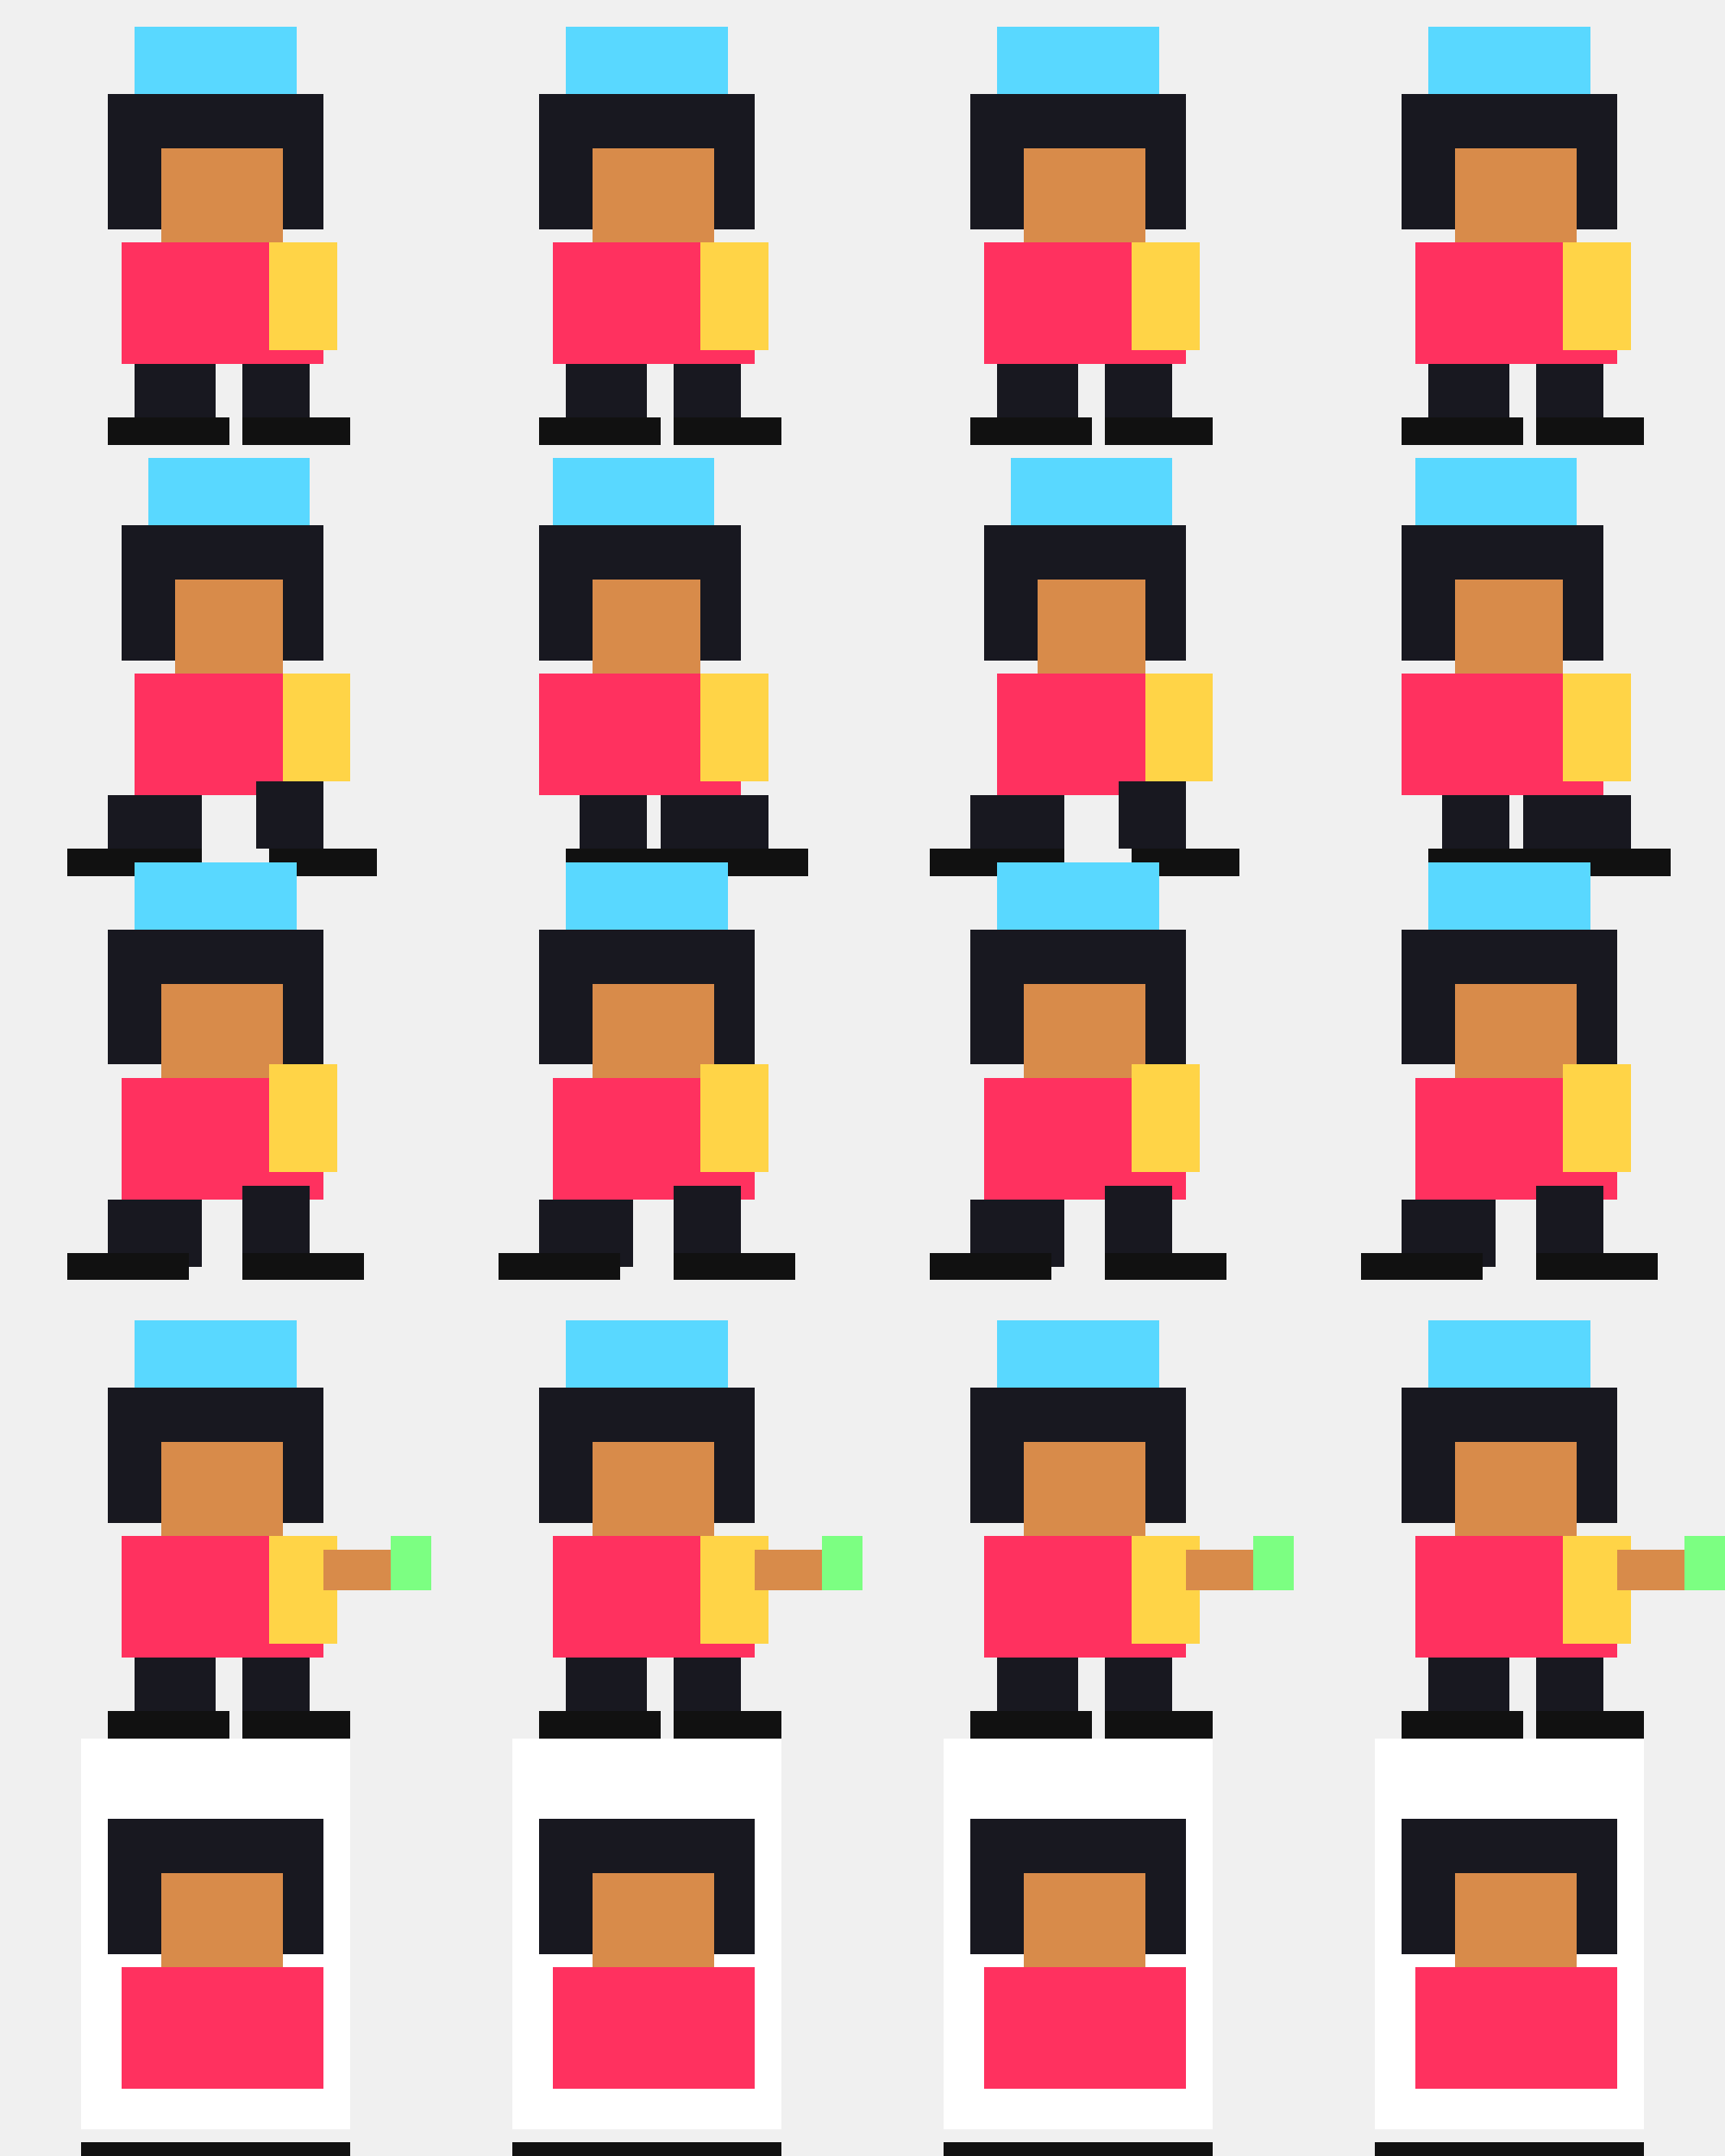
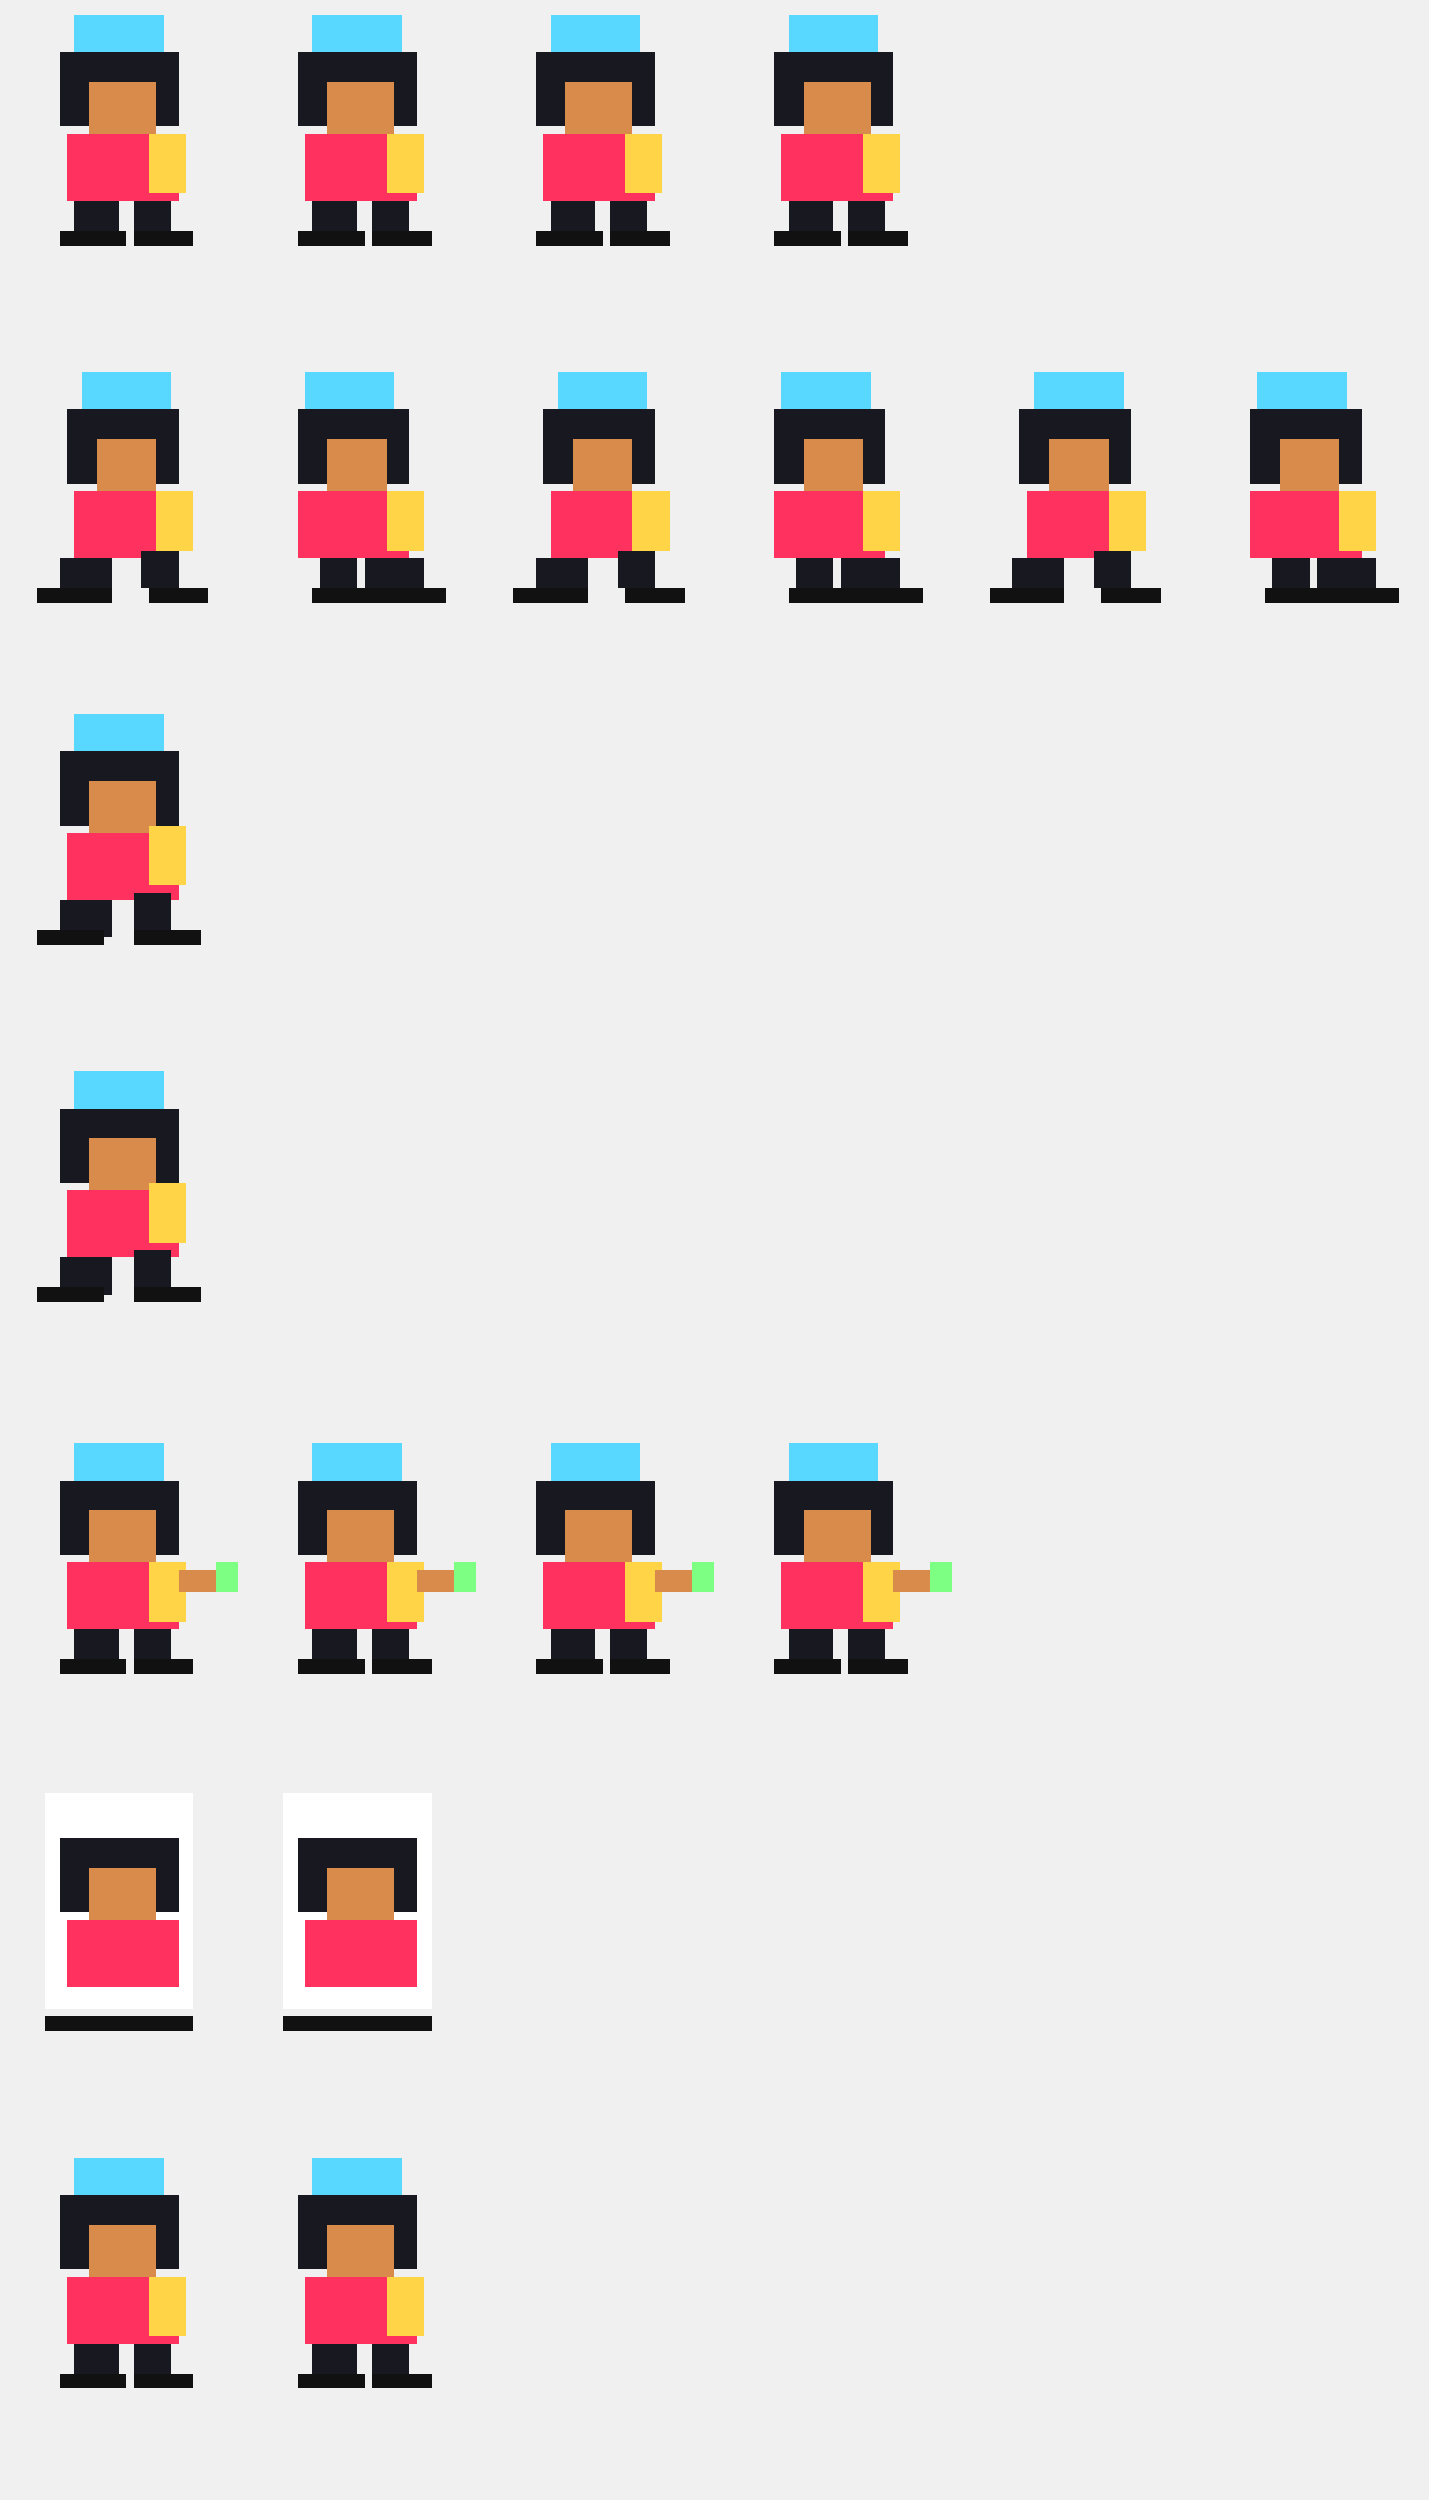
- <svg xmlns="http://www.w3.org/2000/svg" width="128" height="160" viewBox="0 0 128 160" shape-rendering="crispEdges">
+ <svg xmlns="http://www.w3.org/2000/svg" width="192" height="336" viewBox="0 0 192 336" shape-rendering="crispEdges">
  <defs>
    <style>
-       .skin{fill:#d88b4a}.coat{fill:#ff315f}.dark{fill:#181820}.shoe{fill:#111}.cap{fill:#59d8ff}.bag{fill:#ffd447}.spray{fill:#7cff82}.hit{fill:#fff}
+       .skin{fill:#d88b4a}.coat{fill:#ff315f}.dark{fill:#181820}.shoe{fill:#111}.cap{fill:#59d8ff}.bag{fill:#ffd447}.spray{fill:#7cff82}.hurt{fill:#fff}
    </style>
    <g id="runner-idle">
      <rect class="cap" x="10" y="2" width="12" height="5" />
      <rect class="dark" x="8" y="7" width="16" height="10" />
      <rect class="skin" x="12" y="11" width="9" height="7" />
      <rect class="coat" x="9" y="18" width="15" height="9" />
      <rect class="bag" x="20" y="18" width="5" height="8" />
      <rect class="dark" x="10" y="27" width="6" height="4" />
      <rect class="dark" x="18" y="27" width="5" height="4" />
      <rect class="shoe" x="8" y="31" width="9" height="2" />
      <rect class="shoe" x="18" y="31" width="8" height="2" />
    </g>
    <g id="runner-run-a">
      <rect class="cap" x="11" y="2" width="12" height="5" />
      <rect class="dark" x="9" y="7" width="15" height="10" />
      <rect class="skin" x="13" y="11" width="8" height="7" />
      <rect class="coat" x="10" y="18" width="14" height="9" />
      <rect class="bag" x="21" y="18" width="5" height="8" />
      <rect class="dark" x="8" y="27" width="7" height="4" />
      <rect class="dark" x="19" y="26" width="5" height="5" />
      <rect class="shoe" x="5" y="31" width="10" height="2" />
      <rect class="shoe" x="20" y="31" width="8" height="2" />
    </g>
    <g id="runner-run-b">
      <rect class="cap" x="9" y="2" width="12" height="5" />
      <rect class="dark" x="8" y="7" width="15" height="10" />
      <rect class="skin" x="12" y="11" width="8" height="7" />
      <rect class="coat" x="8" y="18" width="15" height="9" />
      <rect class="bag" x="20" y="18" width="5" height="8" />
      <rect class="dark" x="11" y="27" width="5" height="5" />
      <rect class="dark" x="17" y="27" width="8" height="4" />
      <rect class="shoe" x="10" y="31" width="8" height="2" />
      <rect class="shoe" x="17" y="31" width="11" height="2" />
    </g>
    <g id="runner-jump">
      <rect class="cap" x="10" y="0" width="12" height="5" />
      <rect class="dark" x="8" y="5" width="16" height="10" />
      <rect class="skin" x="12" y="9" width="9" height="7" />
      <rect class="coat" x="9" y="16" width="15" height="9" />
      <rect class="bag" x="20" y="15" width="5" height="8" />
      <rect class="dark" x="8" y="25" width="7" height="5" />
      <rect class="dark" x="18" y="24" width="5" height="6" />
      <rect class="shoe" x="5" y="29" width="9" height="2" />
      <rect class="shoe" x="18" y="29" width="9" height="2" />
    </g>
    <g id="runner-spray">
      <rect class="cap" x="10" y="2" width="12" height="5" />
      <rect class="dark" x="8" y="7" width="16" height="10" />
      <rect class="skin" x="12" y="11" width="9" height="7" />
      <rect class="coat" x="9" y="18" width="15" height="9" />
      <rect class="bag" x="20" y="18" width="5" height="8" />
      <rect class="skin" x="24" y="19" width="5" height="3" />
      <rect class="spray" x="29" y="18" width="3" height="4" />
      <rect class="dark" x="10" y="27" width="6" height="4" />
      <rect class="dark" x="18" y="27" width="5" height="4" />
      <rect class="shoe" x="8" y="31" width="9" height="2" />
      <rect class="shoe" x="18" y="31" width="8" height="2" />
    </g>
-     <g id="runner-hit">
-       <rect class="hit" x="6" y="1" width="20" height="29" />
+     <g id="runner-hurt">
+       <rect class="hurt" x="6" y="1" width="20" height="29" />
      <rect class="coat" x="9" y="18" width="15" height="9" />
      <rect class="dark" x="8" y="7" width="16" height="10" />
      <rect class="skin" x="12" y="11" width="9" height="7" />
      <rect class="shoe" x="6" y="31" width="20" height="2" />
    </g>
  </defs>
-   <rect width="128" height="160" fill="none" />
+   <rect width="192" height="336" fill="none" />
  <use href="#runner-idle" x="0" y="0" />
  <use href="#runner-idle" x="32" y="0" />
  <use href="#runner-idle" x="64" y="0" />
  <use href="#runner-idle" x="96" y="0" />
-   <use href="#runner-run-a" x="0" y="32" />
-   <use href="#runner-run-b" x="32" y="32" />
-   <use href="#runner-run-a" x="64" y="32" />
-   <use href="#runner-run-b" x="96" y="32" />
-   <use href="#runner-jump" x="0" y="64" />
-   <use href="#runner-jump" x="32" y="64" />
-   <use href="#runner-jump" x="64" y="64" />
-   <use href="#runner-jump" x="96" y="64" />
-   <use href="#runner-spray" x="0" y="96" />
-   <use href="#runner-spray" x="32" y="96" />
-   <use href="#runner-spray" x="64" y="96" />
-   <use href="#runner-spray" x="96" y="96" />
-   <use href="#runner-hit" x="0" y="128" />
-   <use href="#runner-hit" x="32" y="128" />
-   <use href="#runner-hit" x="64" y="128" />
-   <use href="#runner-hit" x="96" y="128" />
+   <use href="#runner-run-a" x="0" y="48" />
+   <use href="#runner-run-b" x="32" y="48" />
+   <use href="#runner-run-a" x="64" y="48" />
+   <use href="#runner-run-b" x="96" y="48" />
+   <use href="#runner-run-a" x="128" y="48" />
+   <use href="#runner-run-b" x="160" y="48" />
+   <use href="#runner-jump" x="0" y="96" />
+   <use href="#runner-jump" x="0" y="144" />
+   <use href="#runner-spray" x="0" y="192" />
+   <use href="#runner-spray" x="32" y="192" />
+   <use href="#runner-spray" x="64" y="192" />
+   <use href="#runner-spray" x="96" y="192" />
+   <use href="#runner-hurt" x="0" y="240" />
+   <use href="#runner-hurt" x="32" y="240" />
+   <use href="#runner-idle" x="0" y="288" />
+   <use href="#runner-idle" x="32" y="288" />
</svg>
